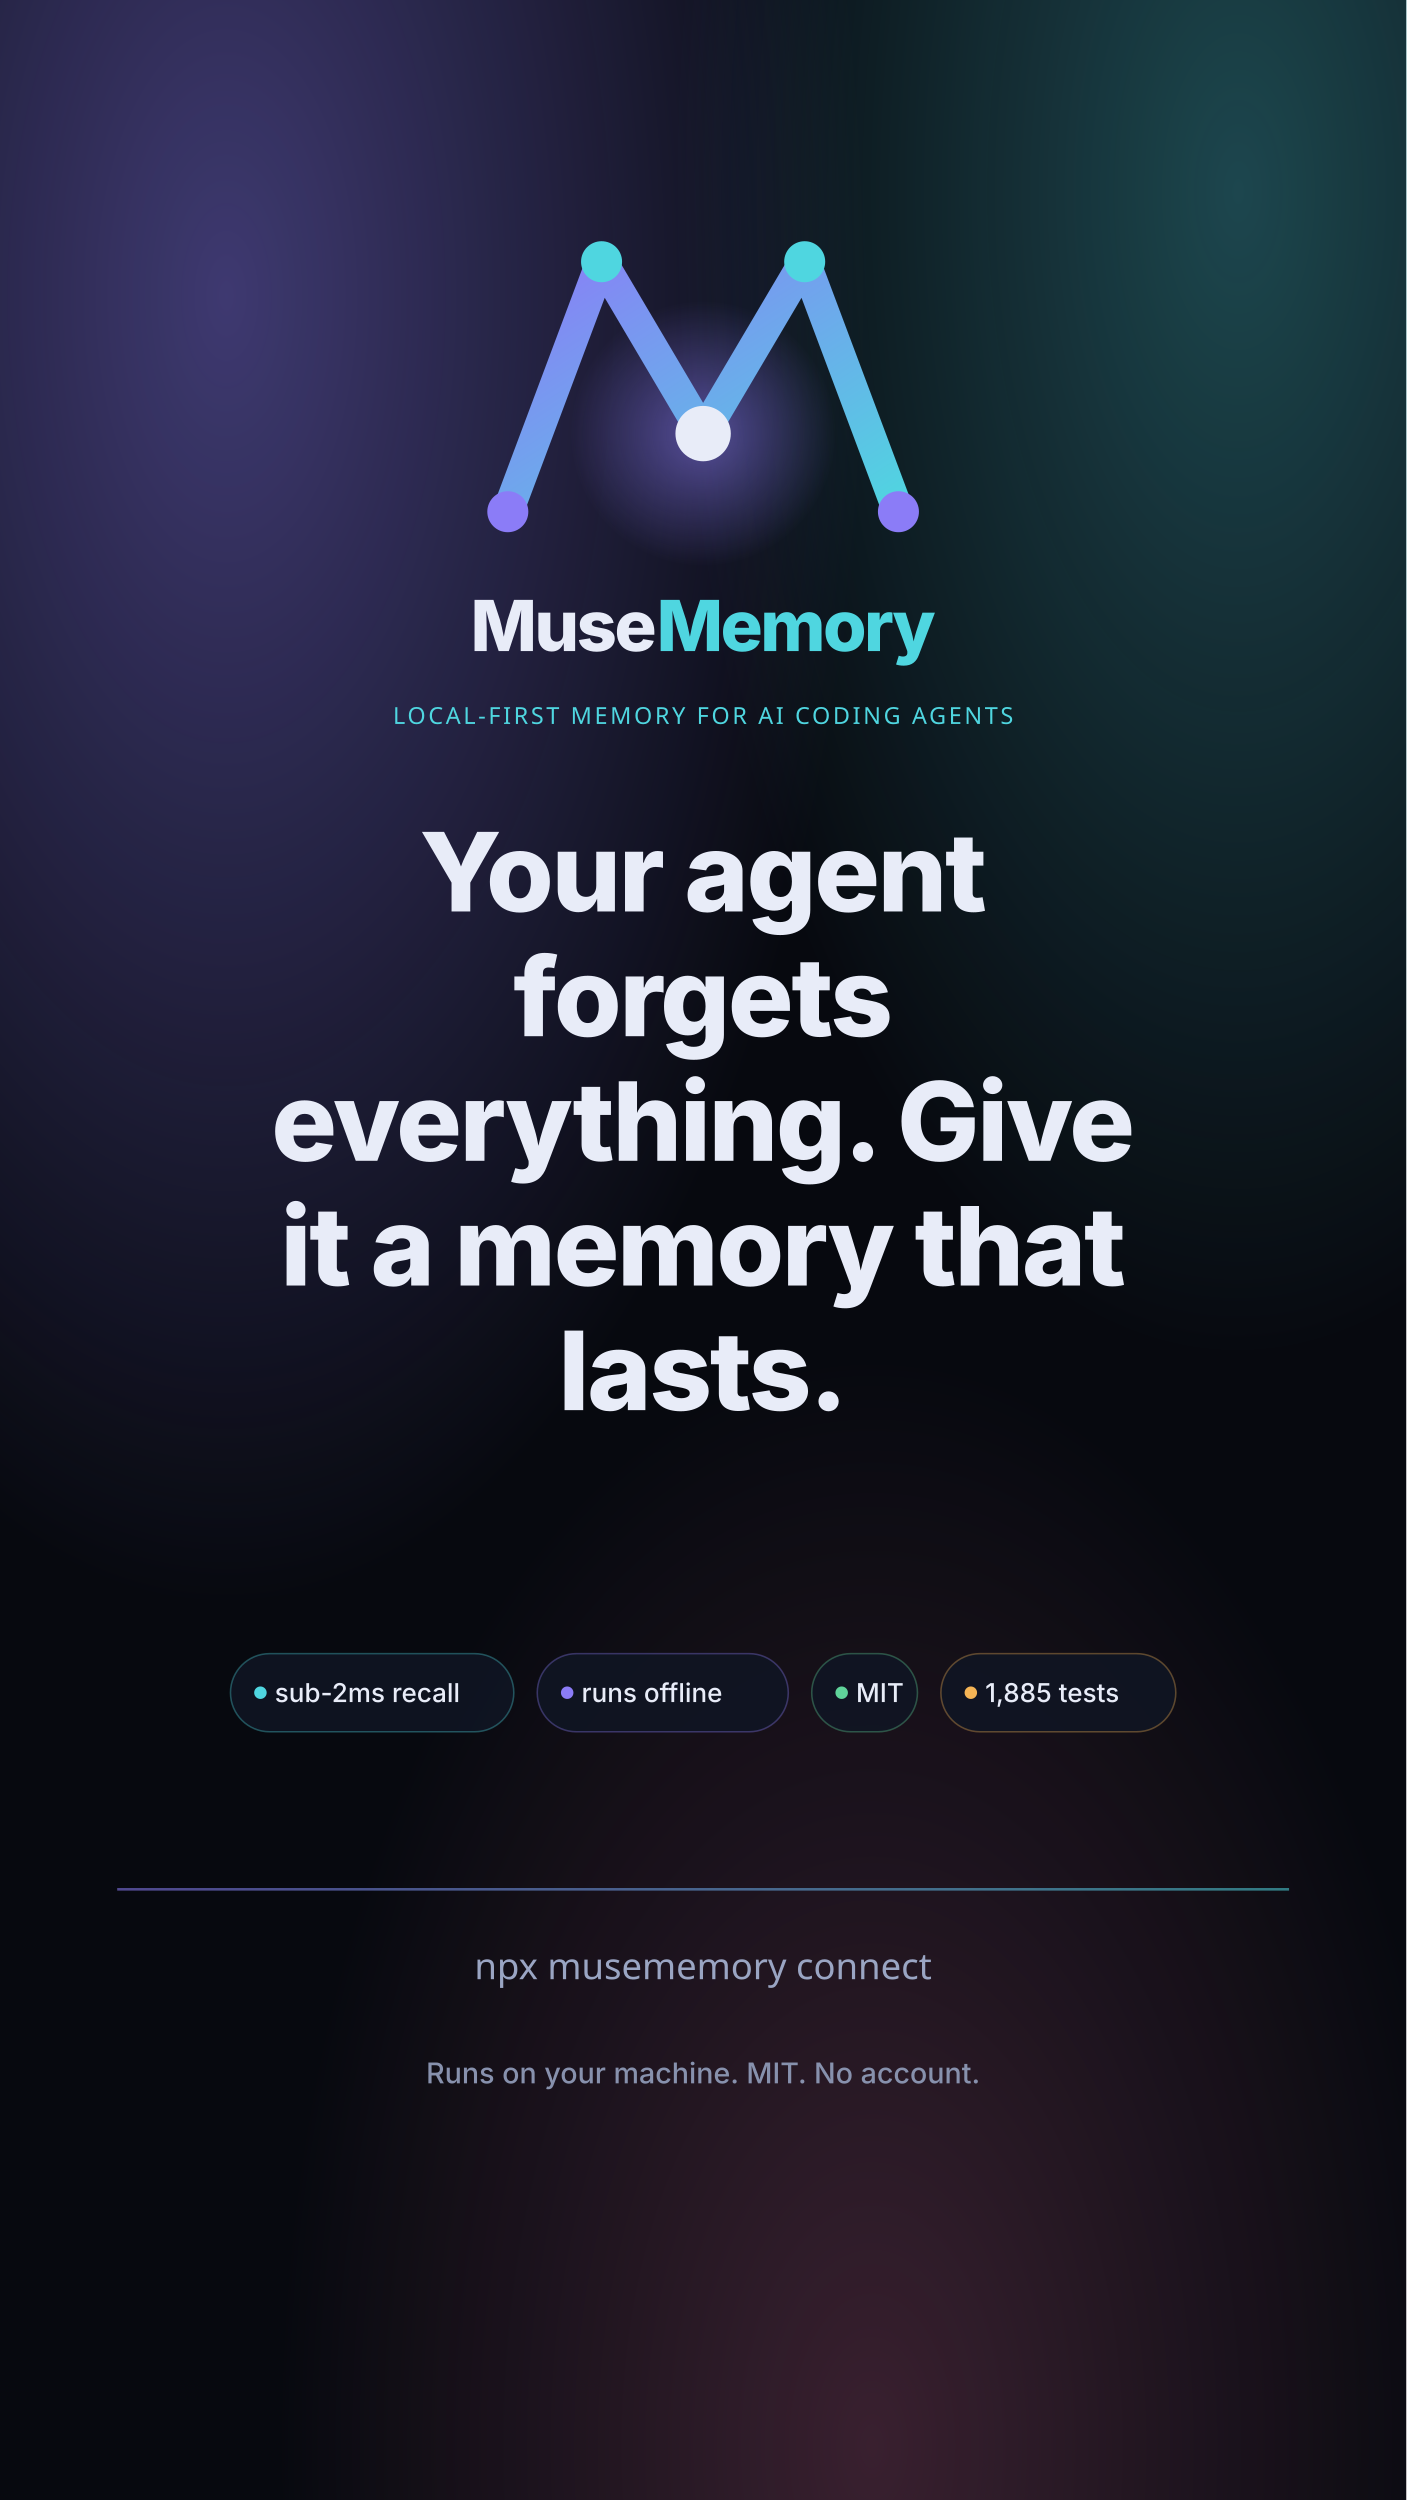
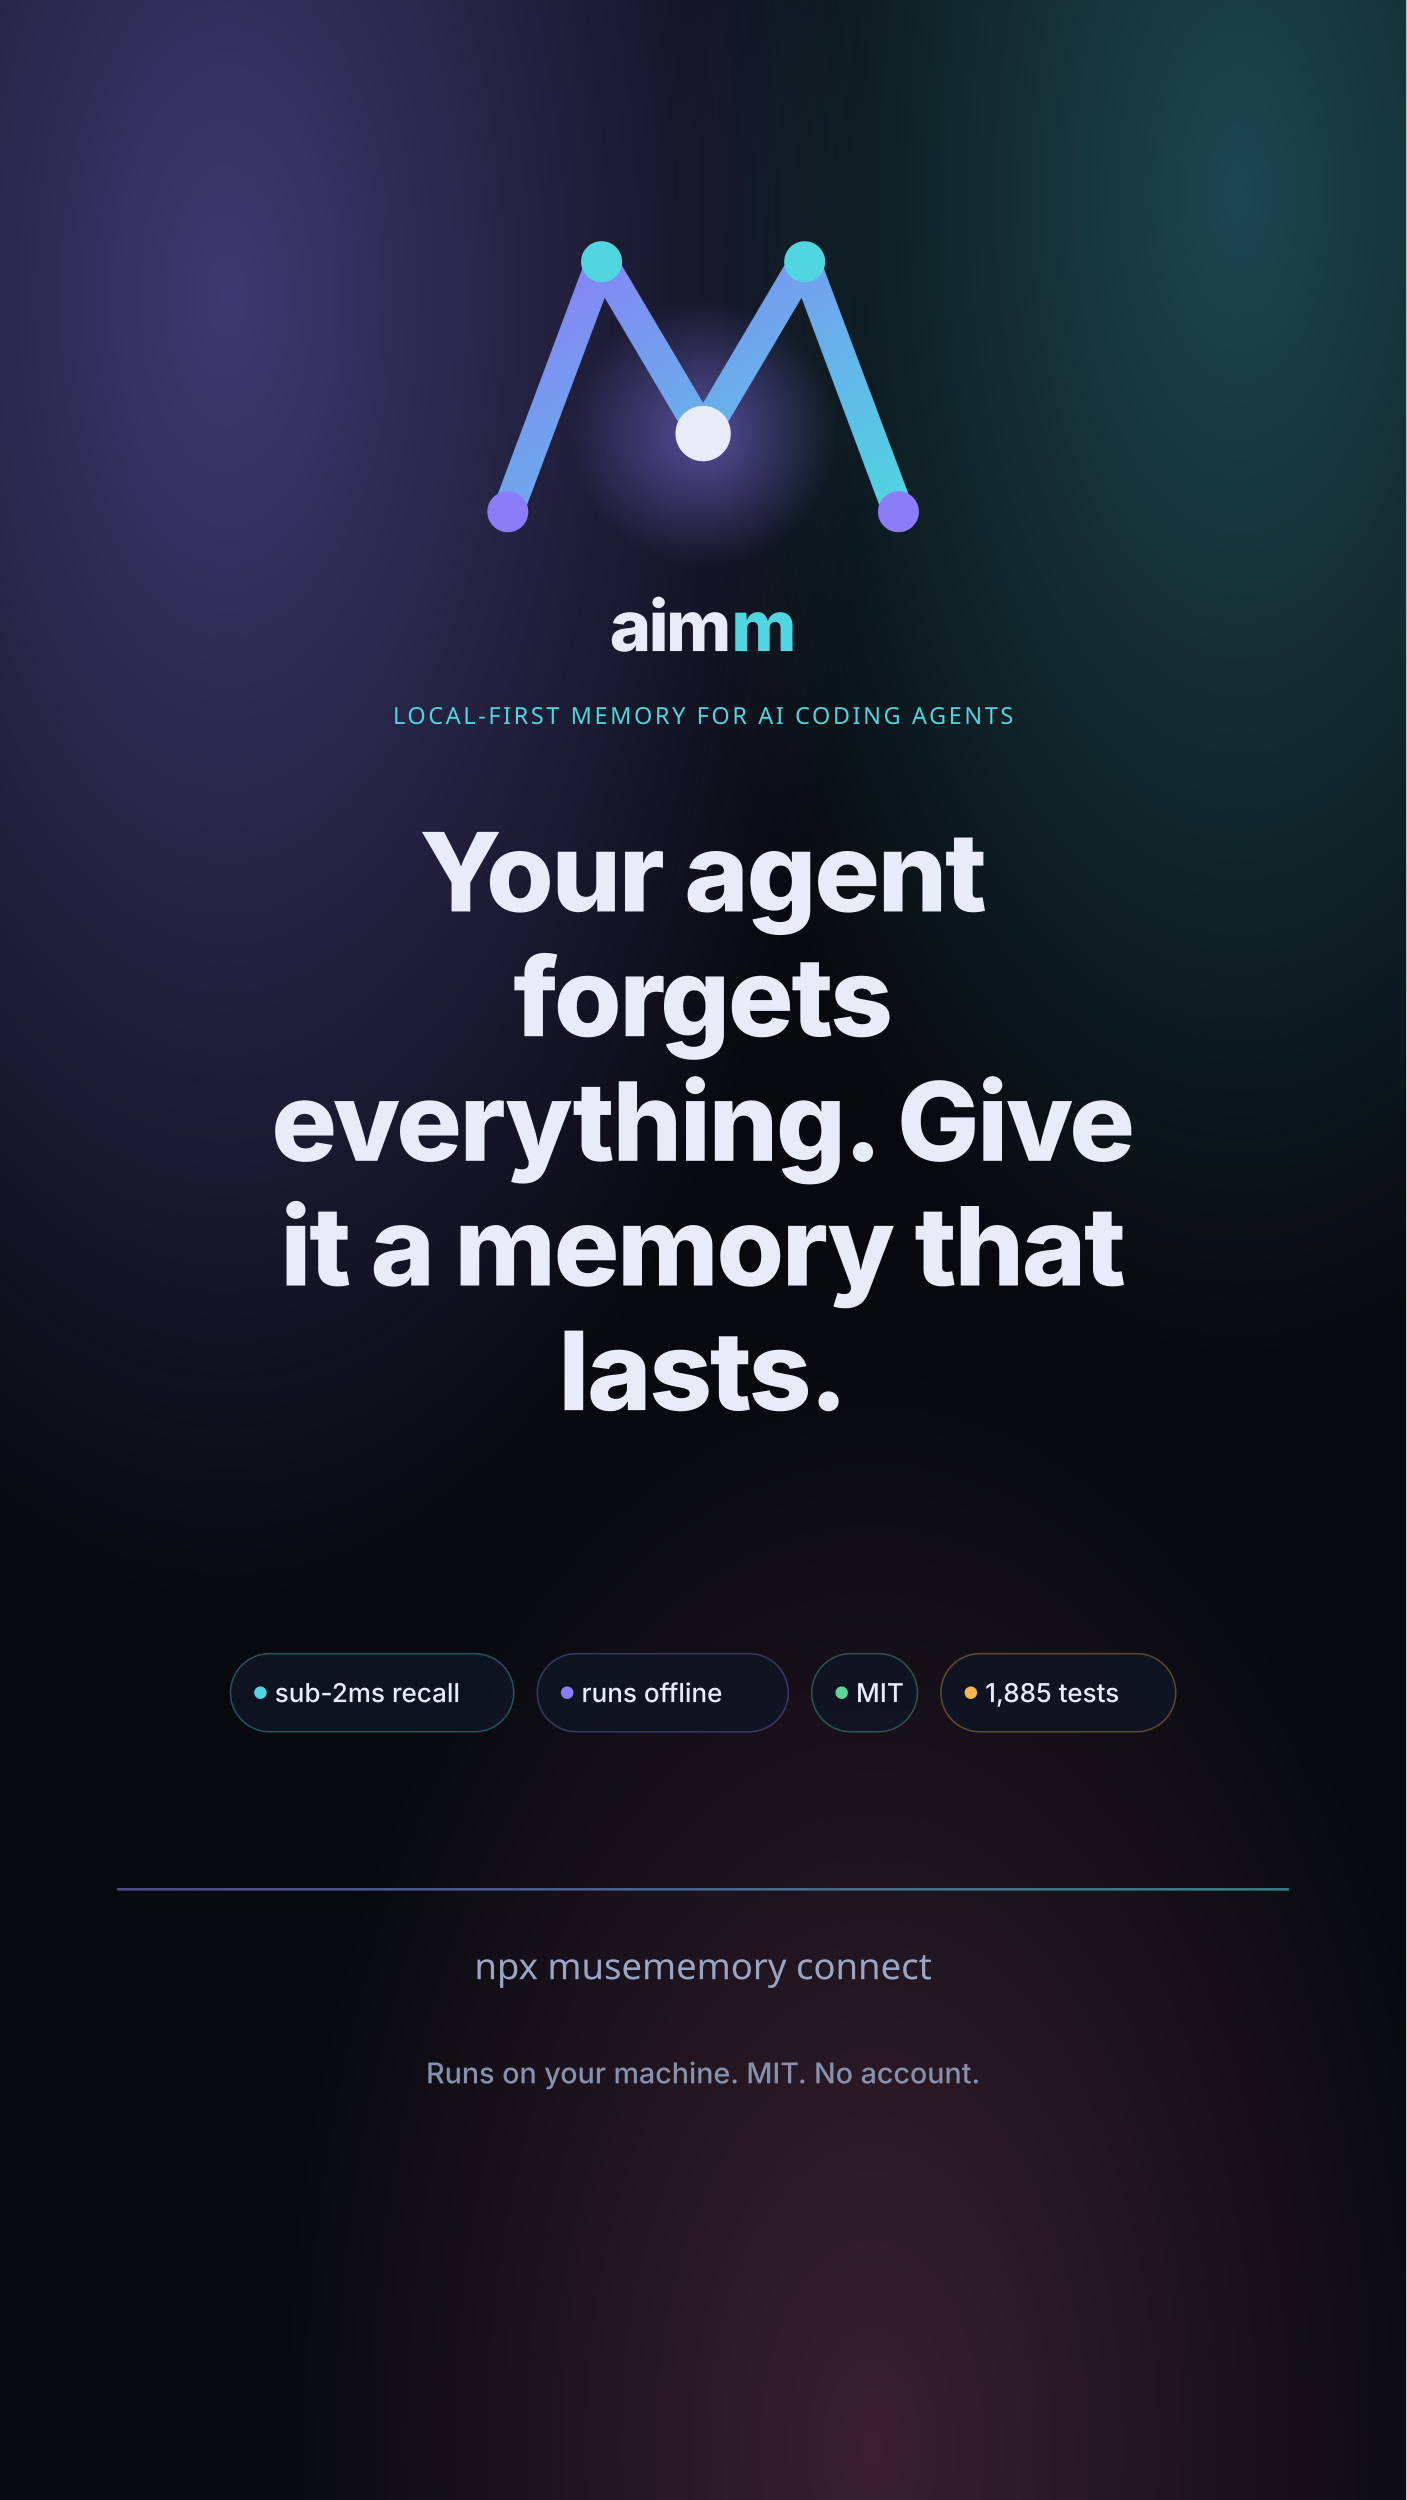
<svg xmlns="http://www.w3.org/2000/svg" width="1080" height="1920" viewBox="0 0 1080 1920">
  <defs>
    <linearGradient id="grad" x1="0" y1="0" x2="1" y2="1">
      <stop offset="0" stop-color="#8b7cf7" />
      <stop offset="1" stop-color="#4fd6e0" />
    </linearGradient>
    <linearGradient id="rule" x1="0" y1="0" x2="1" y2="0">
      <stop offset="0" stop-color="#8b7cf7" />
      <stop offset="1" stop-color="#4fd6e0" />
    </linearGradient>
    <radialGradient id="halo" cx="0.5" cy="0.5" r="0.5">
      <stop offset="0" stop-color="#8b7cf7" stop-opacity="0.55" />
      <stop offset="1" stop-color="#8b7cf7" stop-opacity="0" />
    </radialGradient>
    <radialGradient id="meshA" cx="0.5" cy="0.5" r="0.5">
      <stop offset="0" stop-color="#8b7cf7" stop-opacity="0.42" />
      <stop offset="1" stop-color="#8b7cf7" stop-opacity="0" />
    </radialGradient>
    <radialGradient id="meshB" cx="0.5" cy="0.5" r="0.5">
      <stop offset="0" stop-color="#4fd6e0" stop-opacity="0.30" />
      <stop offset="1" stop-color="#4fd6e0" stop-opacity="0" />
    </radialGradient>
    <radialGradient id="meshC" cx="0.5" cy="0.5" r="0.5">
      <stop offset="0" stop-color="#ff7db1" stop-opacity="0.20" />
      <stop offset="1" stop-color="#ff7db1" stop-opacity="0" />
    </radialGradient>
  </defs>
  <rect width="1080" height="1920" fill="#07090f" />
  <g>
    <ellipse cx="172.8" cy="230.4" rx="496.8" ry="998.4" fill="url(#meshA)" />
    <ellipse cx="950.4" cy="153.6" rx="432" ry="883.2" fill="url(#meshB)" />
    <ellipse cx="669.6" cy="1881.6" rx="453.6" ry="844.8" fill="url(#meshC)" />
  </g>
  <circle cx="540.00" cy="333.00" r="102.00" fill="url(#halo)" />
  <polyline points="390.00,393.00 462.00,201.00 540.00,333.00 618.00,201.00 690.00,393.00" fill="none" stroke="url(#grad)" stroke-width="24.00" stroke-linecap="round" stroke-linejoin="round" />
  <circle cx="390.00" cy="393.00" r="15.75" fill="#8b7cf7" />
  <circle cx="462.00" cy="201.00" r="15.75" fill="#4fd6e0" />
  <circle cx="618.00" cy="201.00" r="15.75" fill="#4fd6e0" />
  <circle cx="690.00" cy="393.00" r="15.75" fill="#8b7cf7" />
  <circle cx="540.00" cy="333.00" r="21.26" fill="#e8ecf8" />
-   <text x="540.0" y="500.0" text-anchor="middle" font-family="Inter" font-size="54.0" font-weight="800" letter-spacing="-1.9" fill="#e8ecf8">Muse<tspan fill="#4fd6e0">Memory</tspan>
+   <text x="540.0" y="500.0" text-anchor="middle" font-family="Inter" font-size="54.0" font-weight="800" letter-spacing="-1.9" fill="#e8ecf8">aim<tspan fill="#4fd6e0">m</tspan>
  </text>
  <text x="540.0" y="556.0" text-anchor="middle" font-family="IBM Plex Mono" font-size="18.0" font-weight="500" letter-spacing="2" fill="#4fd6e0">LOCAL-FIRST MEMORY FOR AI CODING AGENTS</text>
  <text x="540.0" y="700.0" text-anchor="middle" font-family="Inter" font-size="84.0" font-weight="800" letter-spacing="-1.68" fill="#e8ecf8">Your agent</text>
  <text x="540.0" y="795.8" text-anchor="middle" font-family="Inter" font-size="84.0" font-weight="800" letter-spacing="-1.68" fill="#e8ecf8">forgets</text>
  <text x="540.0" y="891.5" text-anchor="middle" font-family="Inter" font-size="84.0" font-weight="800" letter-spacing="-1.68" fill="#e8ecf8">everything. Give</text>
  <text x="540.0" y="987.3" text-anchor="middle" font-family="Inter" font-size="84.0" font-weight="800" letter-spacing="-1.68" fill="#e8ecf8">it a memory that</text>
  <text x="540.0" y="1083.0" text-anchor="middle" font-family="Inter" font-size="84.0" font-weight="800" letter-spacing="-1.68" fill="#e8ecf8">lasts.</text>
  <g>
    <rect x="177.0" y="1270.0" width="217.6" height="60.0" rx="30.0" fill="#101624" fill-opacity="0.85" stroke="#4fd6e0" stroke-opacity="0.34" stroke-width="1.2" />
    <circle cx="200.0" cy="1300.0" r="4.8" fill="#4fd6e0" />
    <text x="211.0" y="1307.2" font-family="Inter" font-size="20" font-weight="500" fill="#e8ecf8">sub-2ms recall</text>
  </g>
  <g>
    <rect x="412.6" y="1270.0" width="192.8" height="60.0" rx="30.0" fill="#101624" fill-opacity="0.85" stroke="#8b7cf7" stroke-opacity="0.34" stroke-width="1.2" />
    <circle cx="435.6" cy="1300.0" r="4.8" fill="#8b7cf7" />
    <text x="446.6" y="1307.2" font-family="Inter" font-size="20" font-weight="500" fill="#e8ecf8">runs offline</text>
  </g>
  <g>
    <rect x="623.4" y="1270.0" width="81.2" height="60.0" rx="30.0" fill="#101624" fill-opacity="0.85" stroke="#5fd39a" stroke-opacity="0.34" stroke-width="1.2" />
    <circle cx="646.4" cy="1300.0" r="4.8" fill="#5fd39a" />
    <text x="657.4" y="1307.2" font-family="Inter" font-size="20" font-weight="500" fill="#e8ecf8">MIT</text>
  </g>
  <g>
    <rect x="722.6" y="1270.0" width="180.4" height="60.0" rx="30.0" fill="#101624" fill-opacity="0.85" stroke="#f5b455" stroke-opacity="0.34" stroke-width="1.2" />
    <circle cx="745.6" cy="1300.0" r="4.8" fill="#f5b455" />
    <text x="756.6" y="1307.2" font-family="Inter" font-size="20" font-weight="500" fill="#e8ecf8">1,885 tests</text>
  </g>
  <rect x="90" y="1450" width="900" height="2" fill="url(#rule)" opacity="0.55" />
  <text x="540.0" y="1520.0" text-anchor="middle" font-family="IBM Plex Mono" font-size="28.0" font-weight="500" fill="#9aa5c3">npx musememory connect</text>
  <text x="540.0" y="1600.0" text-anchor="middle" font-family="Inter" font-size="22.0" font-weight="500" fill="#8791ad">Runs on your machine. MIT. No account.</text>
</svg>
